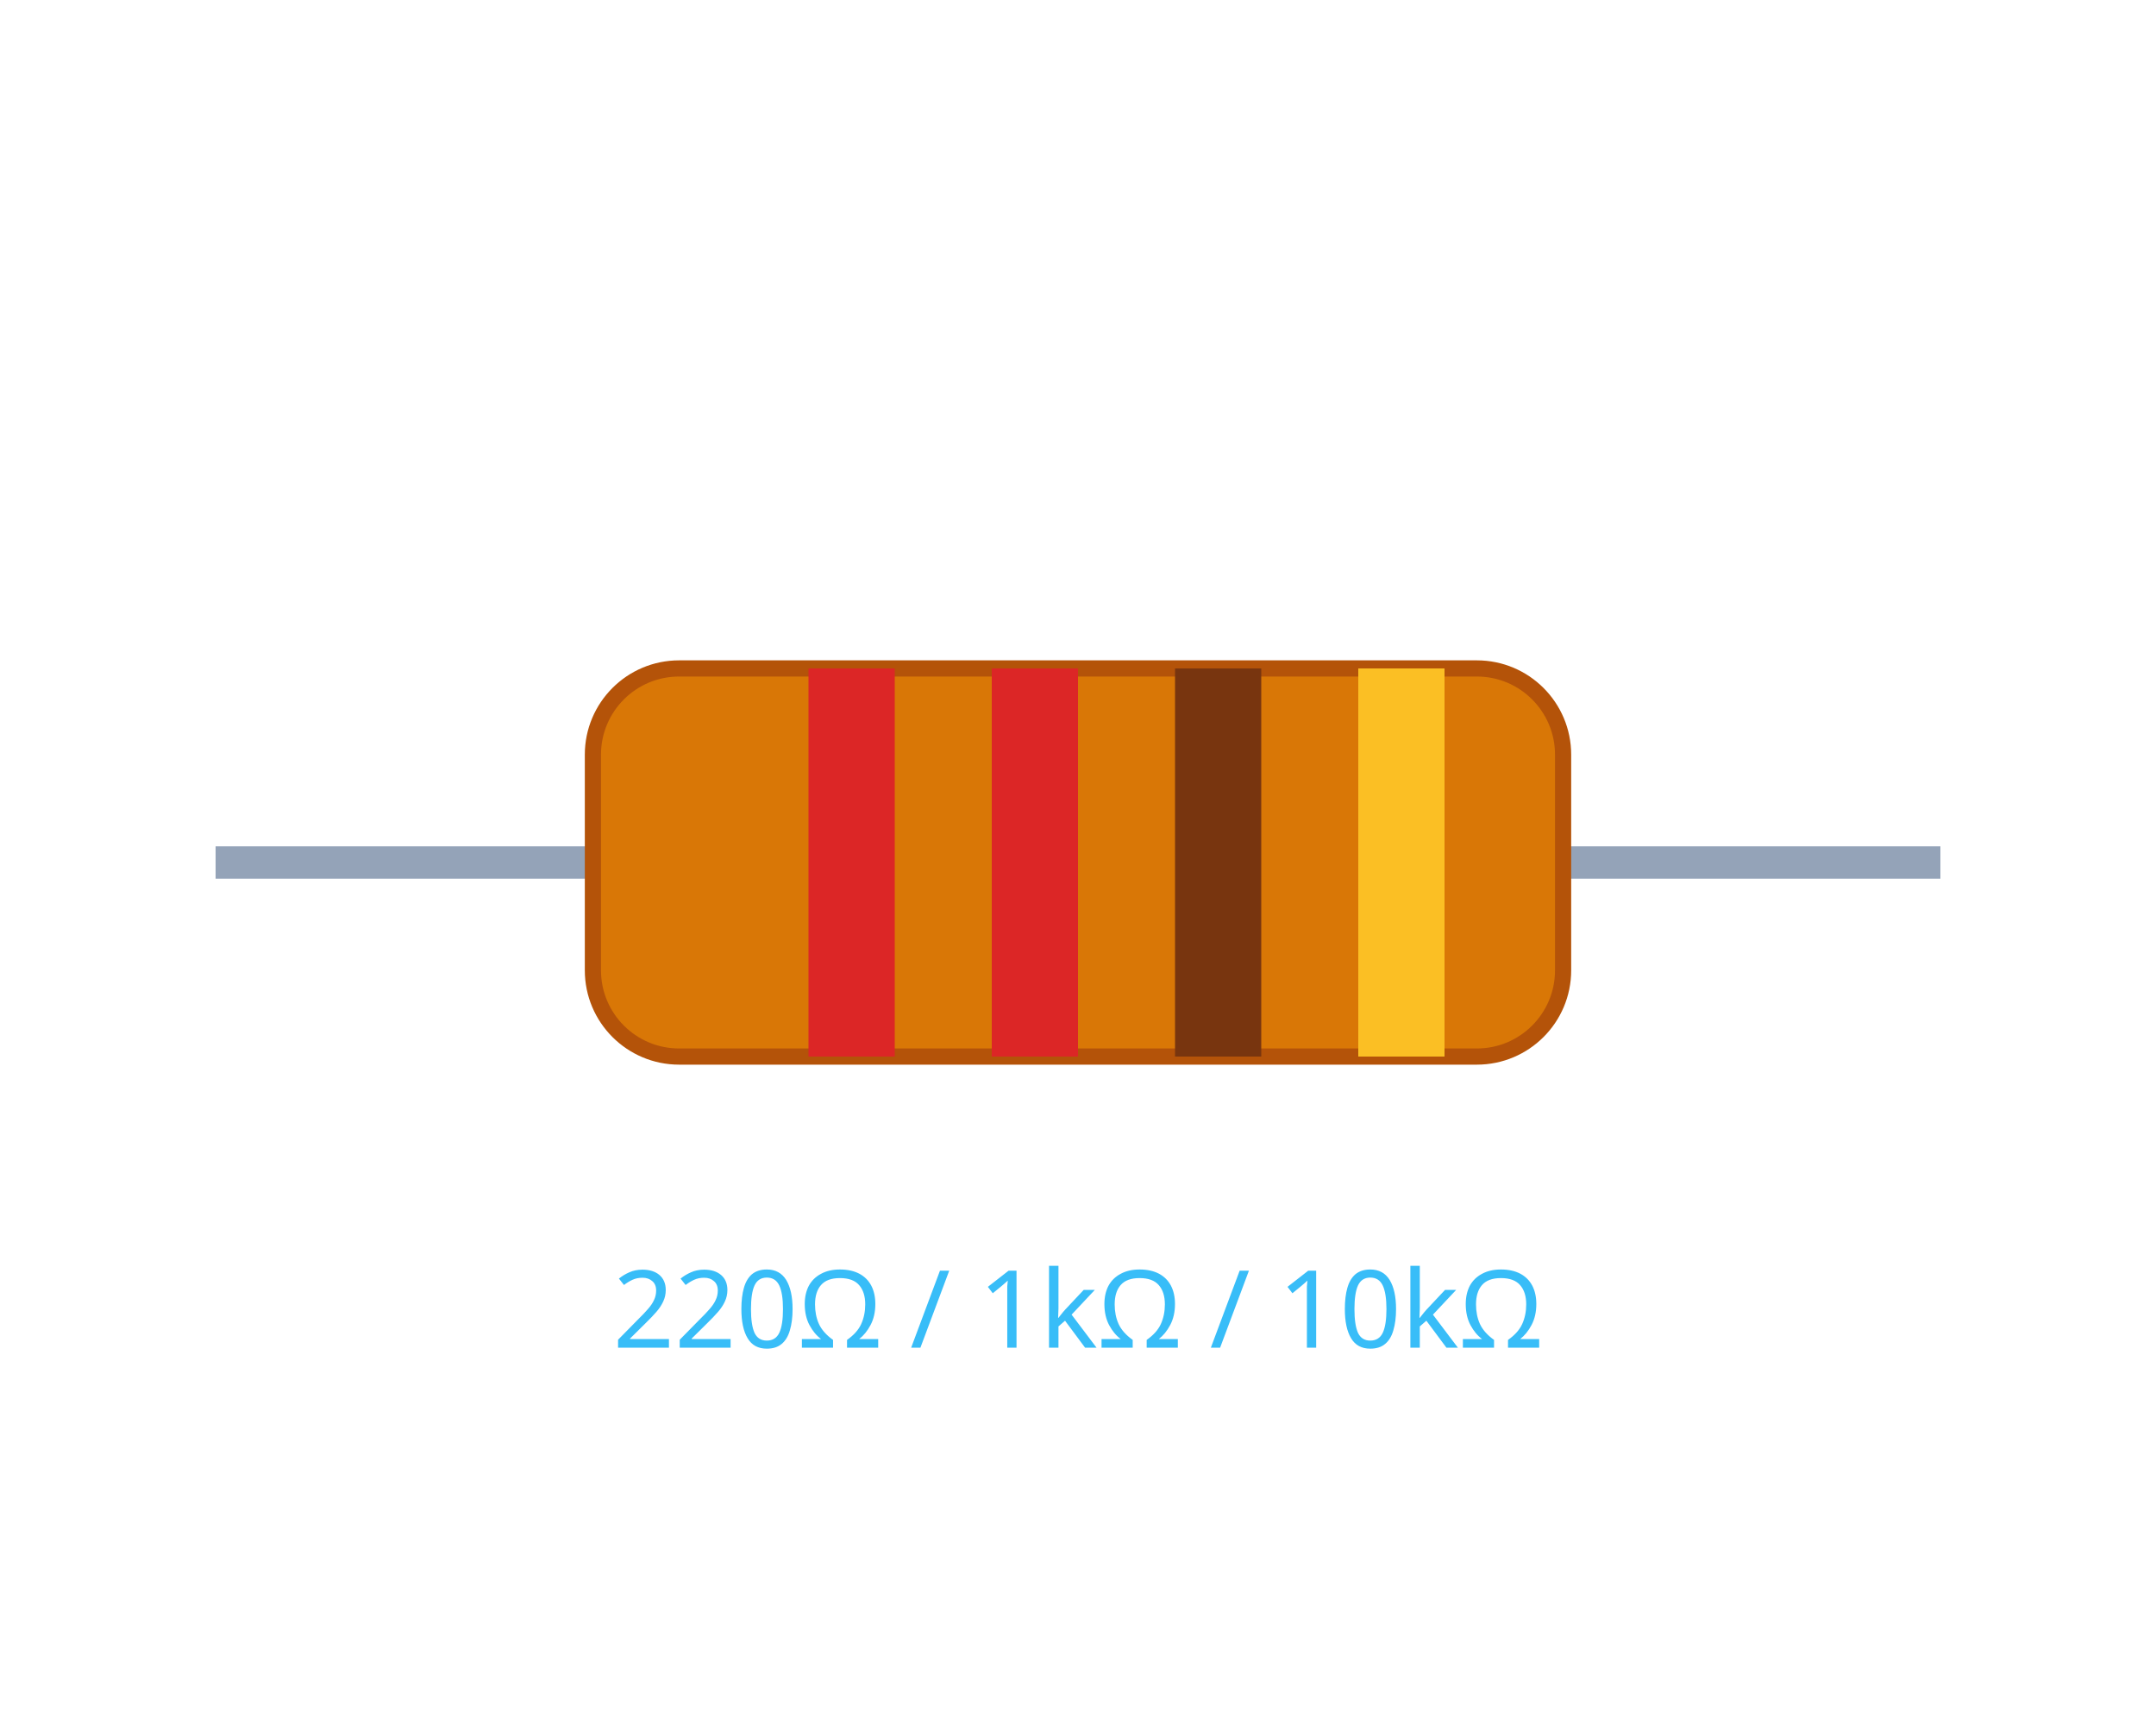
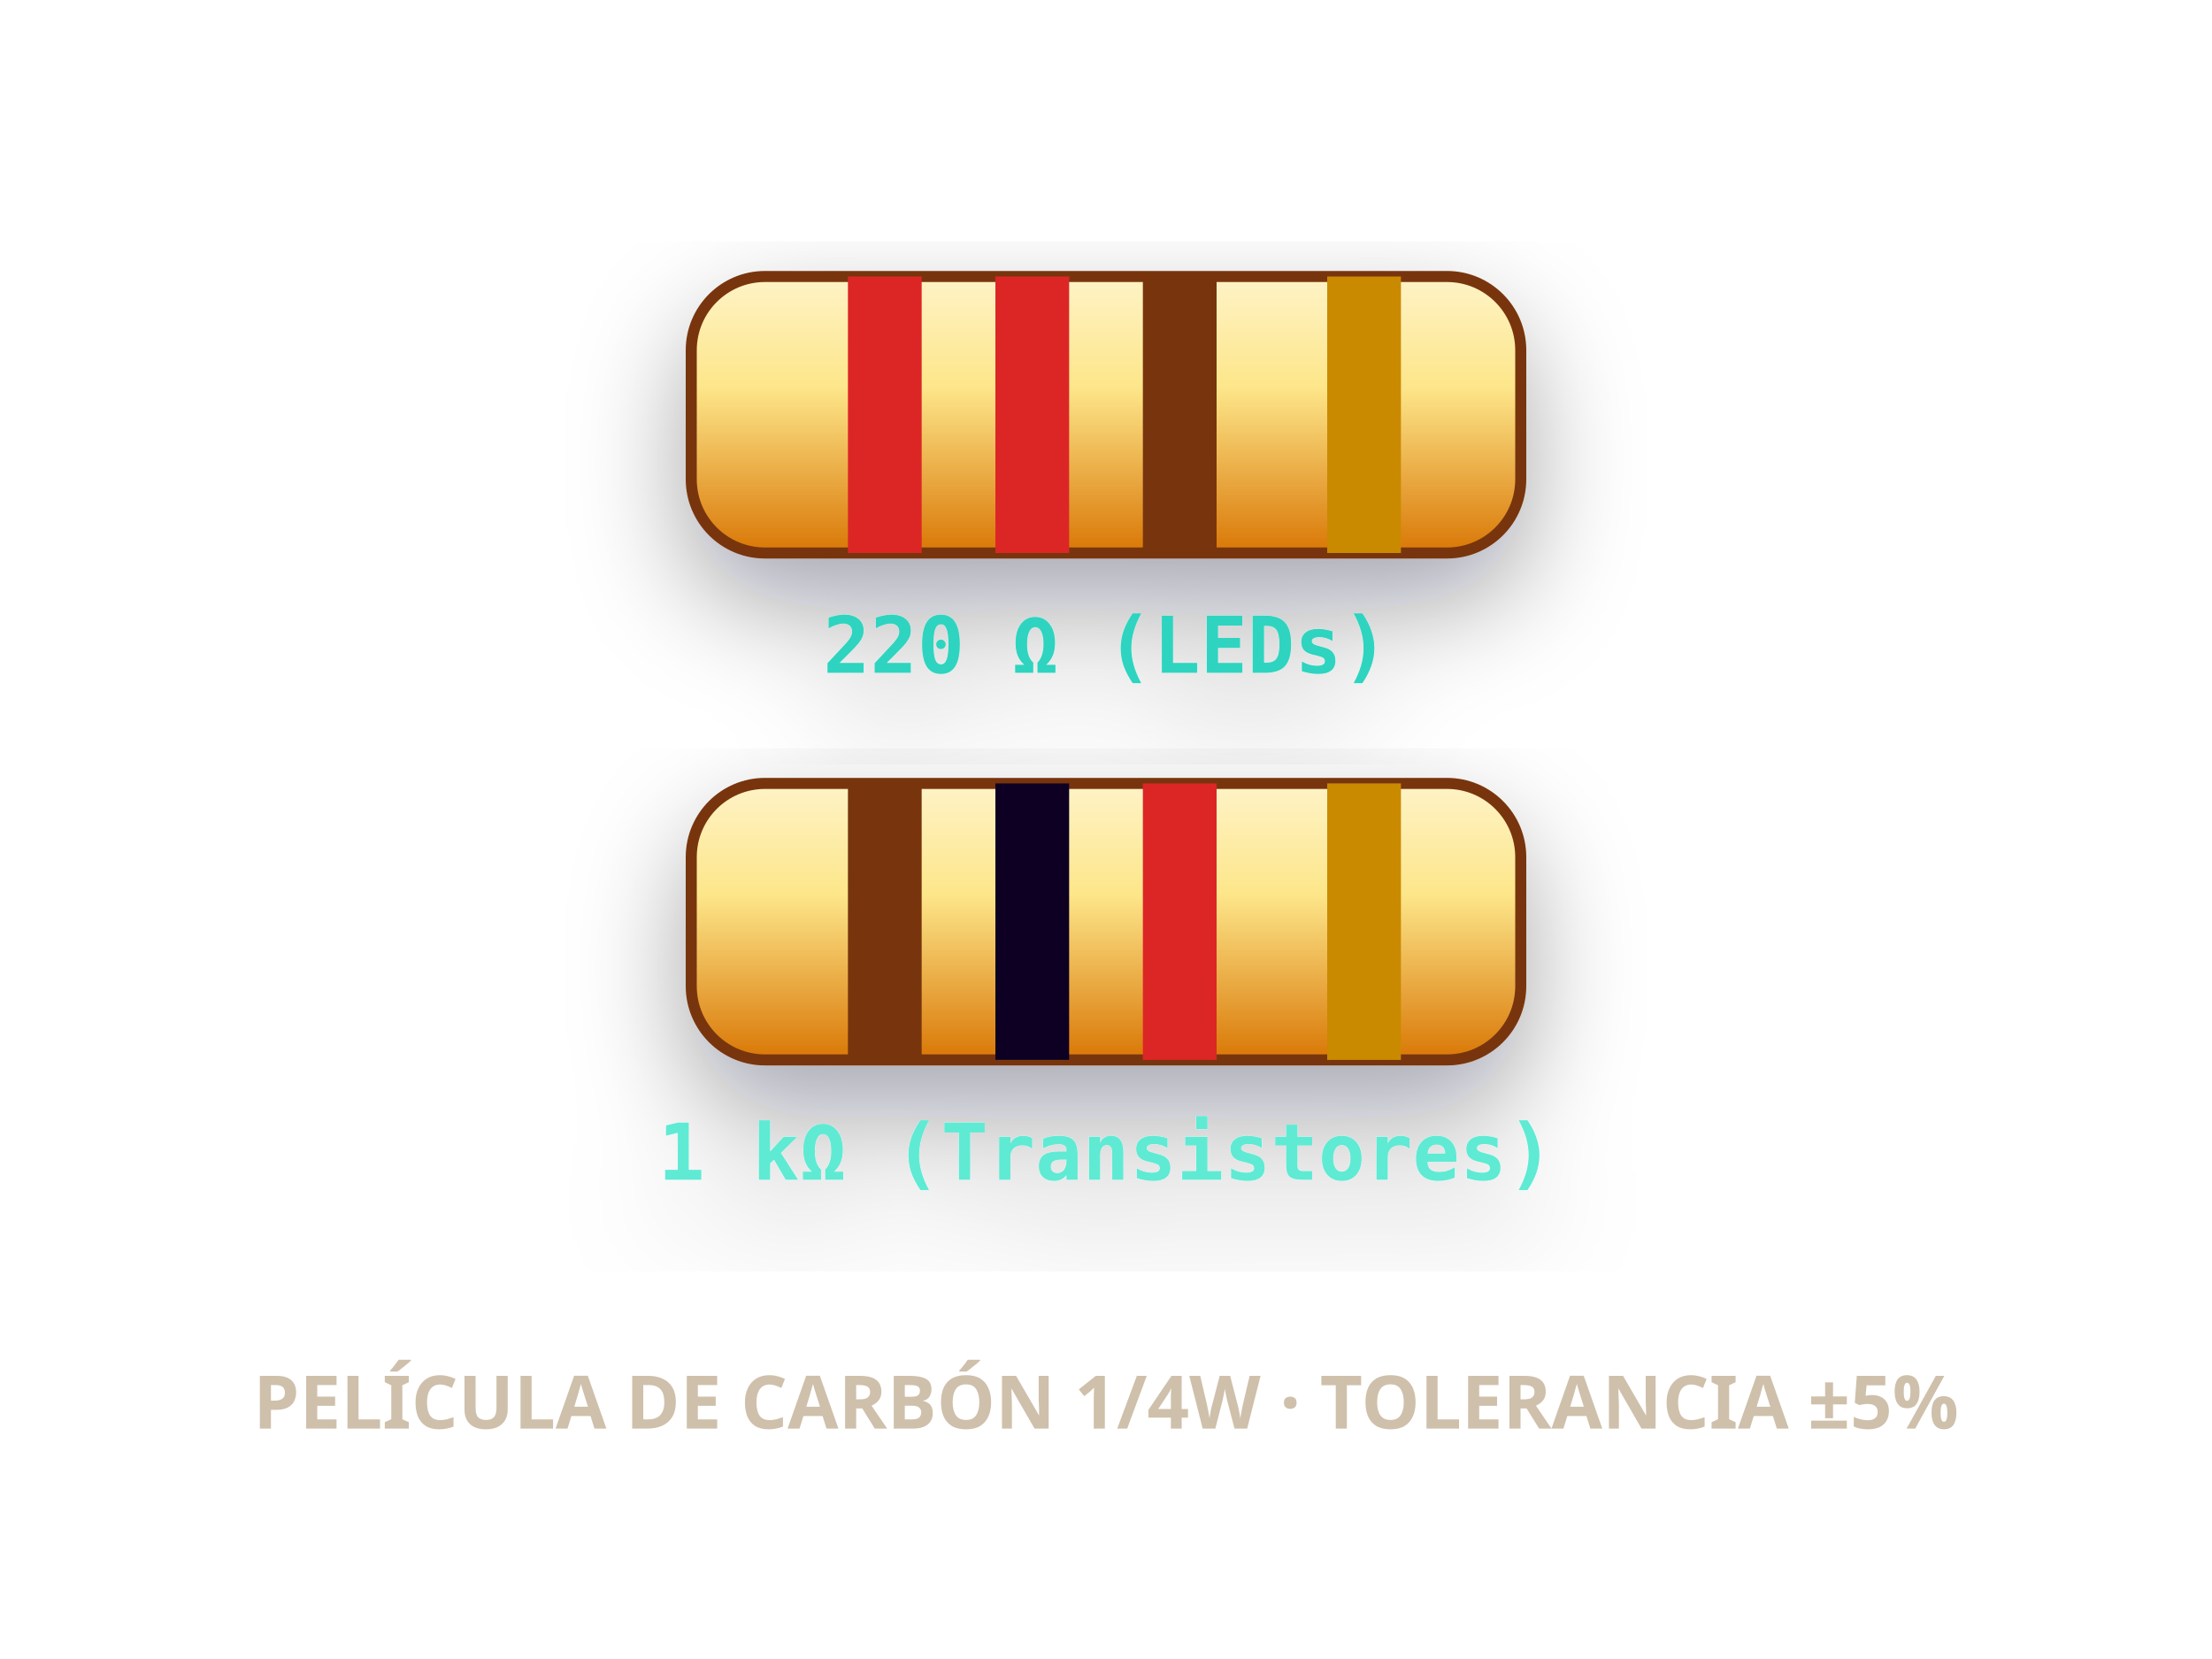
- <svg xmlns="http://www.w3.org/2000/svg" viewBox="0 0 200 160">
-   <line x1="20" y1="80" x2="180" y2="80" stroke="#94a3b8" stroke-width="3" />
-   <rect x="55" y="62" width="90" height="36" rx="8" fill="#d97706" stroke="#b45309" stroke-width="1.5" />
-   <rect x="75" y="62" width="8" height="36" fill="#dc2626" />
-   <rect x="92" y="62" width="8" height="36" fill="#dc2626" />
-   <rect x="109" y="62" width="8" height="36" fill="#78350f" />
-   <rect x="126" y="62" width="8" height="36" fill="#fbbf24" />
-   <text x="100" y="125" font-family="sans-serif" font-size="10" fill="#38bdf8" text-anchor="middle">220Ω / 1kΩ / 10kΩ</text>
+ <svg xmlns="http://www.w3.org/2000/svg" viewBox="0 0 240 180" width="100%" height="100%">
+   <defs>
+     <linearGradient id="resBodyGrad" x1="0%" y1="0%" x2="0%" y2="100%">
+       <stop offset="0%" stop-color="#fef3c7" />
+       <stop offset="40%" stop-color="#fde68a" />
+       <stop offset="100%" stop-color="#d97706" />
+     </linearGradient>
+     <linearGradient id="wireGrad" x1="0%" y1="0%" x2="0%" y2="100%">
+       <stop offset="0%" stop-color="#ffffff" />
+       <stop offset="50%" stop-color="#cfc0ab" />
+       <stop offset="100%" stop-color="#766485" />
+     </linearGradient>
+     <filter id="resShadow" x="-20%" y="-20%" width="140%" height="140%">
+       <feDropShadow dx="0" dy="5" stdDeviation="6" flood-color="#0c0418" flood-opacity="0.35" />
+     </filter>
+   </defs>
+   <g id="res220" filter="url(#resShadow)">
+     <line x1="20" y1="45" x2="220" y2="45" stroke="url(#wireGrad)" stroke-width="3" stroke-linecap="round" />
+     <rect x="75" y="30" width="90" height="30" rx="8" fill="url(#resBodyGrad)" stroke="#78350f" stroke-width="1.2" />
+     <rect x="92" y="30" width="8" height="30" fill="#dc2626" />
+     <rect x="108" y="30" width="8" height="30" fill="#dc2626" />
+     <rect x="124" y="30" width="8" height="30" fill="#78350f" />
+     <rect x="144" y="30" width="8" height="30" fill="#ca8a04" />
+     <text x="120" y="73" font-family="'IBM Plex Mono', monospace" font-size="8.5" fill="#2dd4bf" font-weight="700" text-anchor="middle">220 Ω (LEDs)</text>
+   </g>
+   <g id="res1k" filter="url(#resShadow)">
+     <line x1="20" y1="100" x2="220" y2="100" stroke="url(#wireGrad)" stroke-width="3" stroke-linecap="round" />
+     <rect x="75" y="85" width="90" height="30" rx="8" fill="url(#resBodyGrad)" stroke="#78350f" stroke-width="1.2" />
+     <rect x="92" y="85" width="8" height="30" fill="#78350f" />
+     <rect x="108" y="85" width="8" height="30" fill="#110524" />
+     <rect x="124" y="85" width="8" height="30" fill="#dc2626" />
+     <rect x="144" y="85" width="8" height="30" fill="#ca8a04" />
+     <text x="120" y="128" font-family="'IBM Plex Mono', monospace" font-size="8.5" fill="#5eead4" font-weight="700" text-anchor="middle">1 kΩ (Transistores)</text>
+   </g>
+   <text x="120" y="155" font-family="'DM Sans', sans-serif" font-size="8" fill="#cfc0ab" font-weight="600" text-anchor="middle">PELÍCULA DE CARBÓN 1/4W · TOLERANCIA ±5%</text>
</svg>
